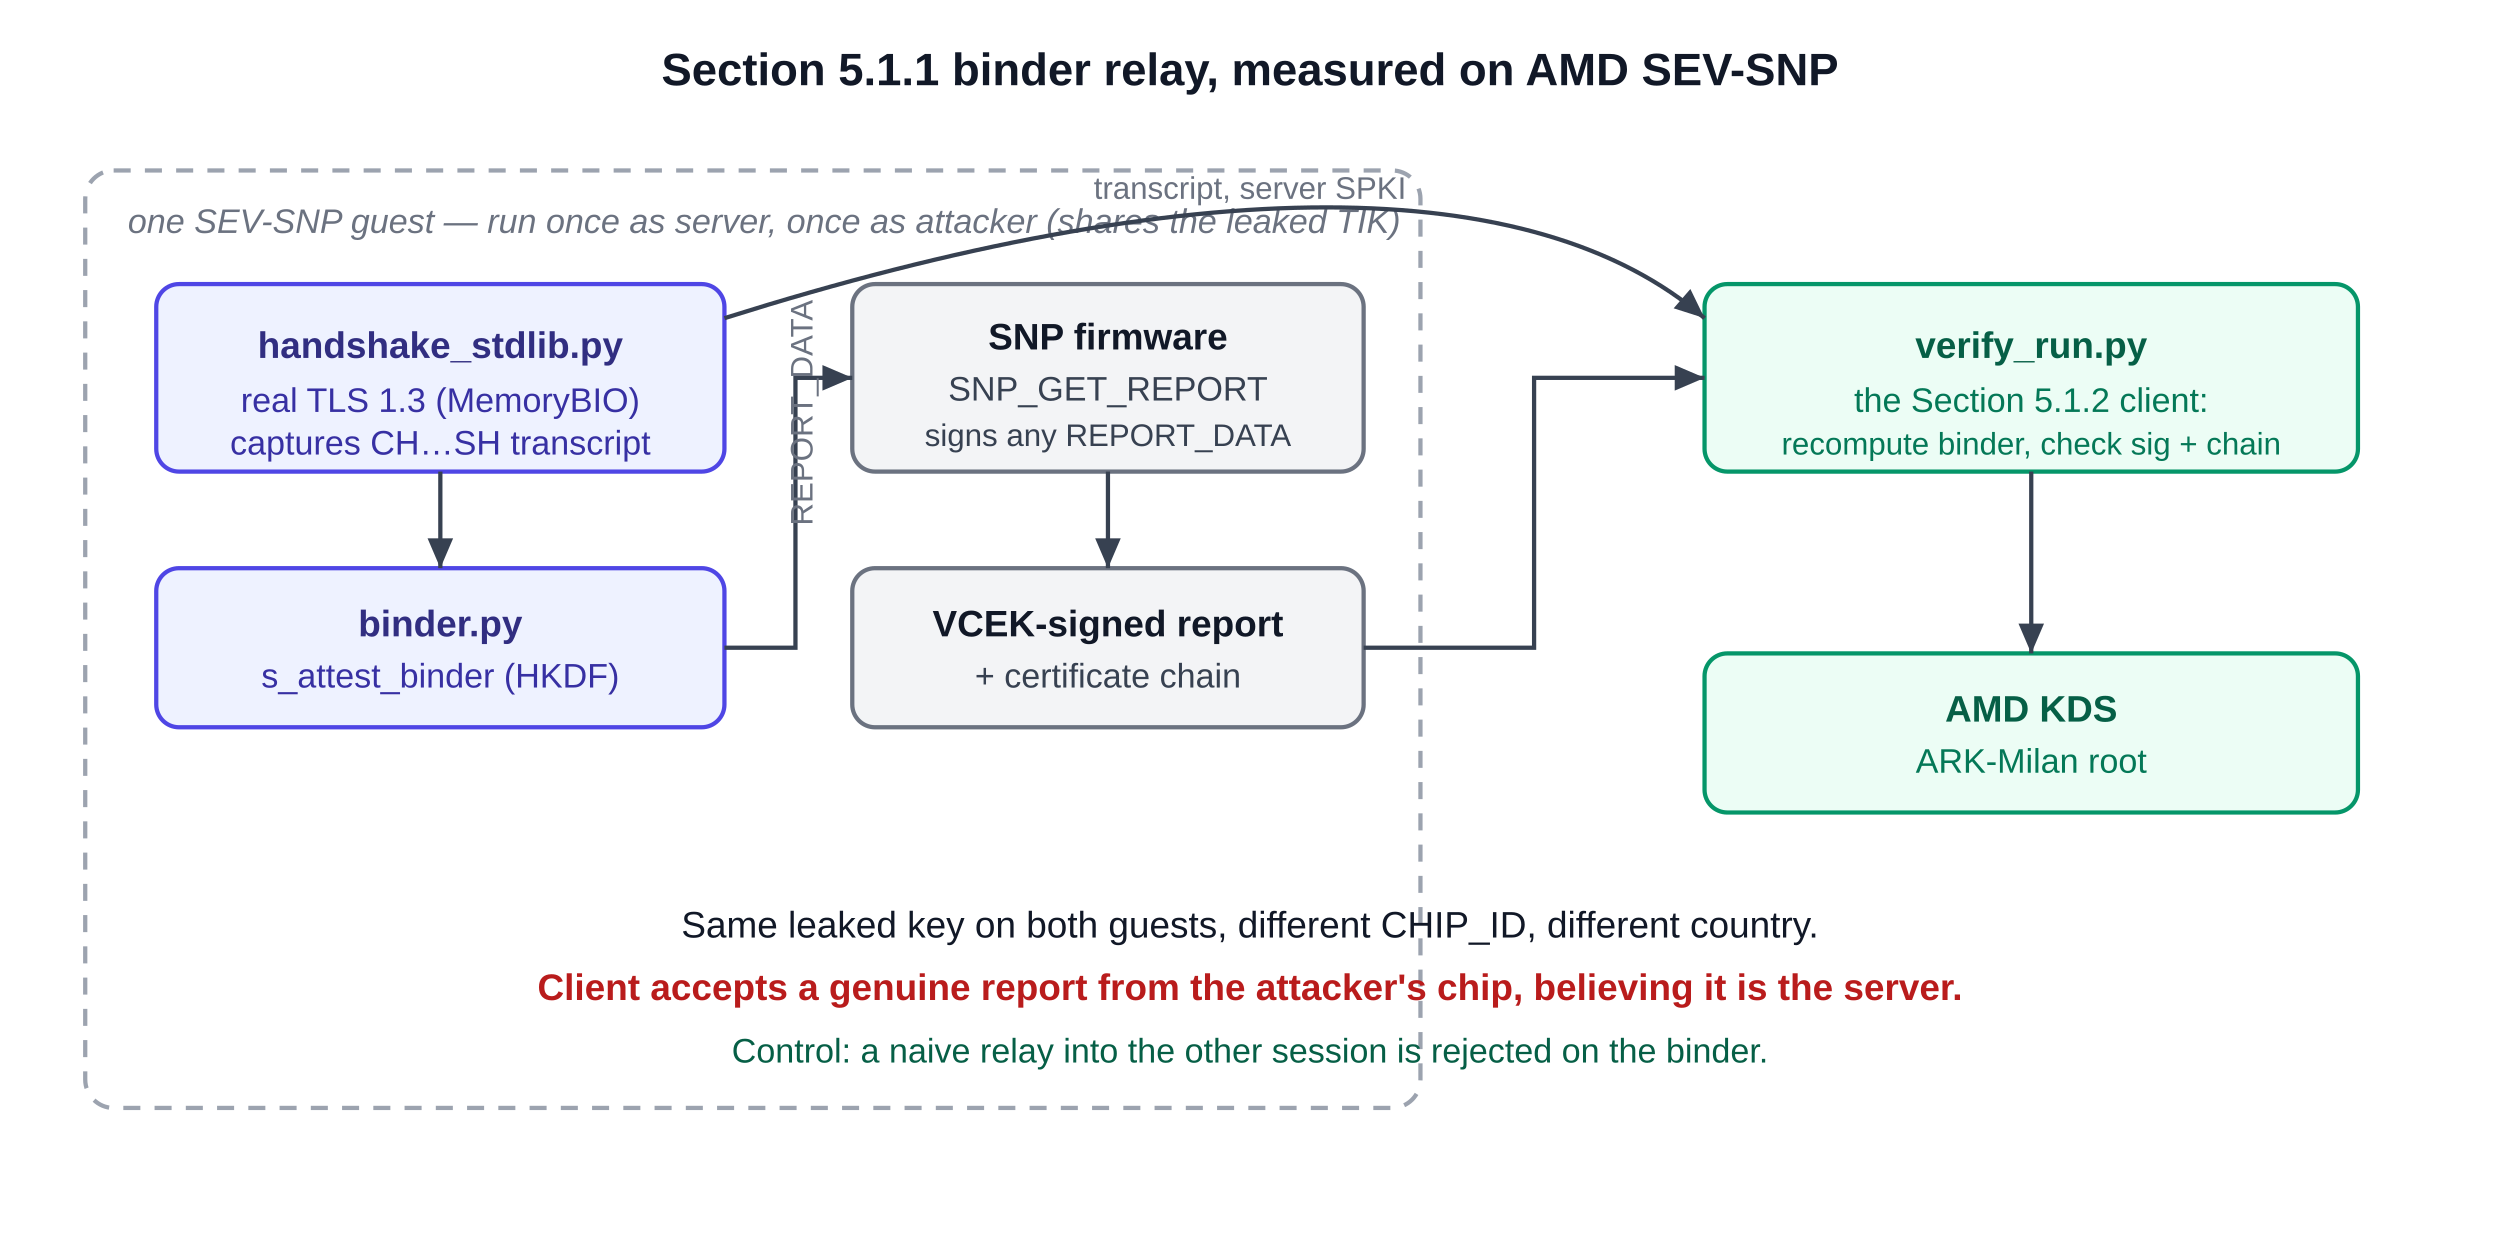
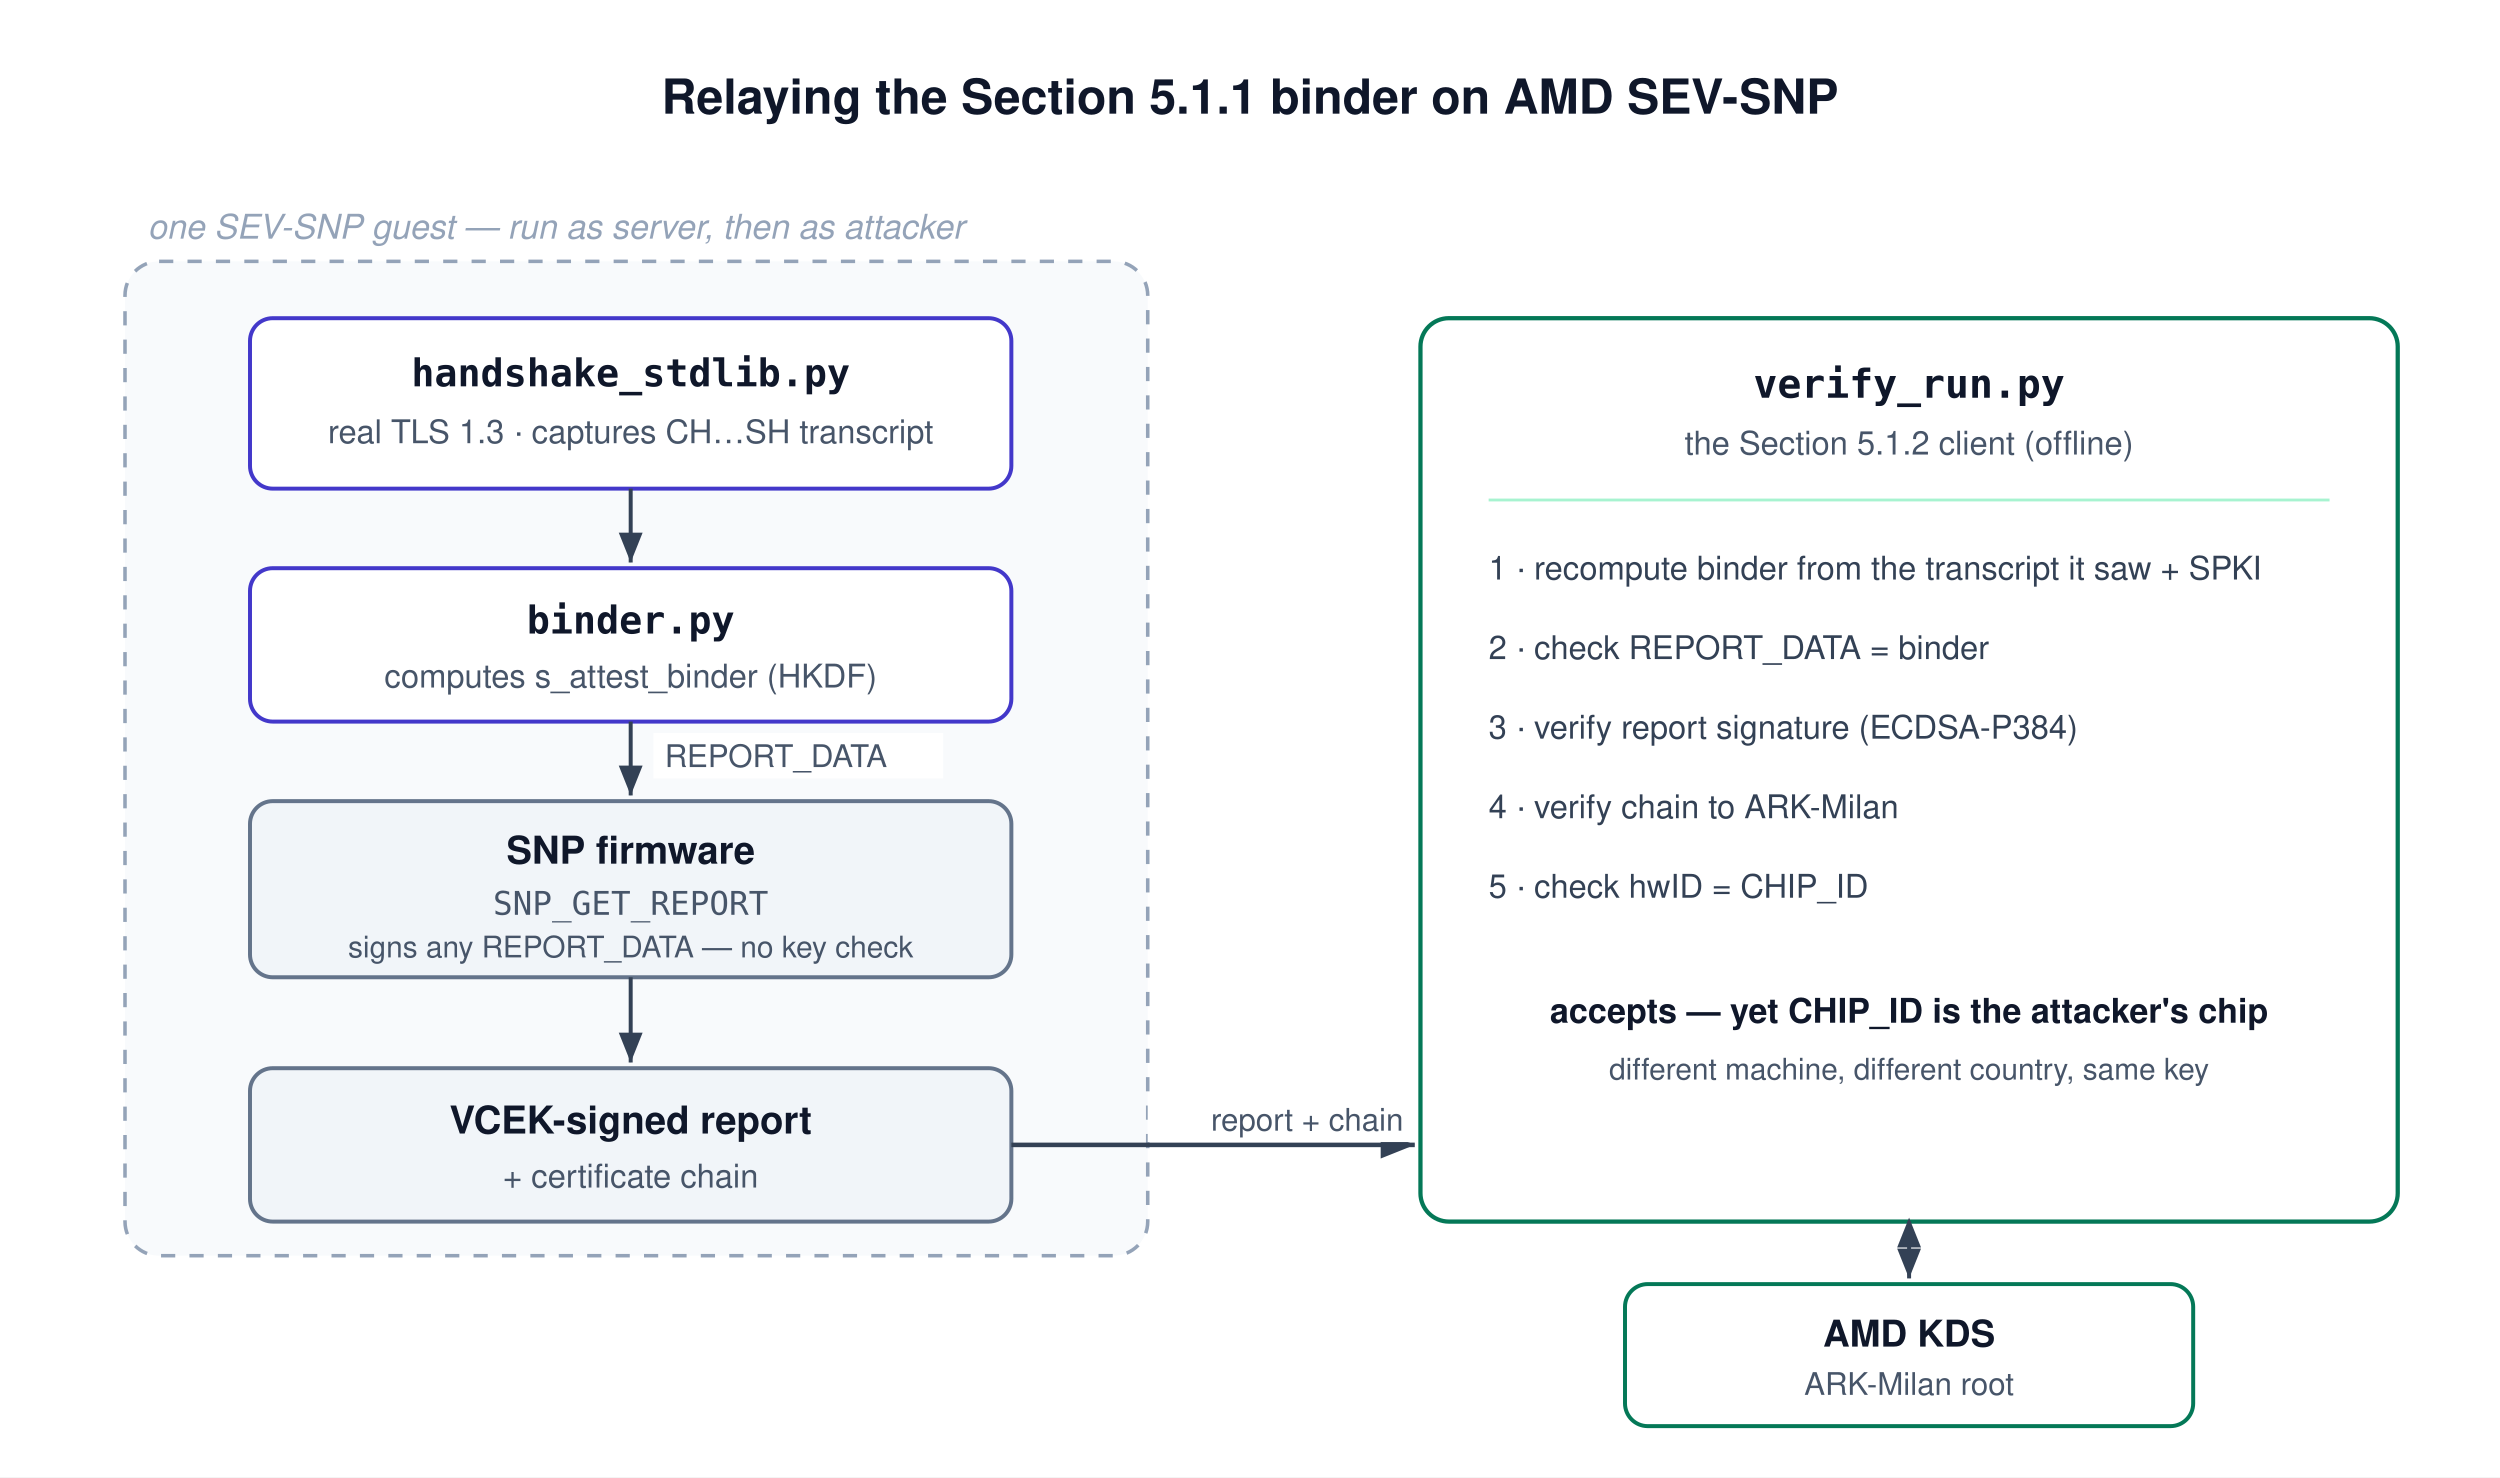
- <svg xmlns="http://www.w3.org/2000/svg" viewBox="0 0 880 440" font-family="Arial, Helvetica, sans-serif" font-size="13">
-   <rect x="0" y="0" width="880" height="440" fill="#ffffff" />
-   <text x="440" y="30" text-anchor="middle" font-size="16" font-weight="700" fill="#111827">Section 5.1.1 binder relay, measured on AMD SEV-SNP</text>
-   <rect x="30" y="60" width="470" height="330" rx="10" fill="none" stroke="#9ca3af" stroke-width="1.5" stroke-dasharray="6 5" />
-   <text x="45" y="82" fill="#6b7280" font-size="12" font-style="italic">one SEV-SNP guest — run once as server, once as attacker (shares the leaked TIK)</text>
-   <rect x="55" y="100" width="200" height="66" rx="8" fill="#eef2ff" stroke="#4f46e5" stroke-width="1.5" />
-   <text x="155" y="126" text-anchor="middle" font-weight="700" fill="#312e81">handshake_stdlib.py</text>
-   <text x="155" y="145" text-anchor="middle" fill="#3730a3" font-size="12">real TLS 1.3 (MemoryBIO)</text>
-   <text x="155" y="160" text-anchor="middle" fill="#3730a3" font-size="12">captures CH…SH transcript</text>
-   <rect x="55" y="200" width="200" height="56" rx="8" fill="#eef2ff" stroke="#4f46e5" stroke-width="1.5" />
-   <text x="155" y="224" text-anchor="middle" font-weight="700" fill="#312e81">binder.py</text>
-   <text x="155" y="242" text-anchor="middle" fill="#3730a3" font-size="12">s_attest_binder (HKDF)</text>
-   <rect x="300" y="100" width="180" height="66" rx="8" fill="#f3f4f6" stroke="#6b7280" stroke-width="1.5" />
-   <text x="390" y="123" text-anchor="middle" font-weight="700" fill="#111827">SNP firmware</text>
-   <text x="390" y="141" text-anchor="middle" fill="#374151" font-size="12">SNP_GET_REPORT</text>
-   <text x="390" y="157" text-anchor="middle" fill="#374151" font-size="11">signs any REPORT_DATA</text>
-   <rect x="300" y="200" width="180" height="56" rx="8" fill="#f3f4f6" stroke="#6b7280" stroke-width="1.5" />
-   <text x="390" y="224" text-anchor="middle" font-weight="700" fill="#111827">VCEK-signed report</text>
-   <text x="390" y="242" text-anchor="middle" fill="#374151" font-size="12">+ certificate chain</text>
-   <rect x="600" y="100" width="230" height="66" rx="8" fill="#ecfdf5" stroke="#059669" stroke-width="1.5" />
-   <text x="715" y="126" text-anchor="middle" font-weight="700" fill="#065f46">verify_run.py</text>
-   <text x="715" y="145" text-anchor="middle" fill="#047857" font-size="12">the Section 5.1.2 client:</text>
-   <text x="715" y="160" text-anchor="middle" fill="#047857" font-size="11">recompute binder, check sig + chain</text>
-   <rect x="600" y="230" width="230" height="56" rx="8" fill="#ecfdf5" stroke="#059669" stroke-width="1.5" />
-   <text x="715" y="254" text-anchor="middle" font-weight="700" fill="#065f46">AMD KDS</text>
-   <text x="715" y="272" text-anchor="middle" fill="#047857" font-size="12">ARK-Milan root</text>
+ <svg xmlns="http://www.w3.org/2000/svg" viewBox="0 0 880 520" font-family="Helvetica, Arial, sans-serif">
+   <rect x="0" y="0" width="880" height="520" fill="#ffffff" />
+   <style>
+     text{fill:#0f172a}
+     .t{font-weight:700}
+     .s{fill:#475569}
+     .m{font-family:'DejaVu Sans Mono','Menlo','Courier New',monospace}
+     .lbl{fill:#475569;font-size:11px}
+     .grp{fill:#94a3b8;font-style:italic;font-size:12px}
+     .chk{fill:#334155;font-size:11.5px}
+   </style>
+   <text x="440" y="40" text-anchor="middle" class="t" font-size="17">Relaying the Section 5.1.1 binder on AMD SEV-SNP</text>
+   <rect x="44" y="92" width="360" height="350" rx="12" fill="#f8fafc" stroke="#94a3b8" stroke-width="1.25" stroke-dasharray="5 5" />
+   <text x="52" y="84" class="grp">one SEV-SNP guest — run as server, then as attacker</text>
+   <rect x="88" y="112" width="268" height="60" rx="8" fill="#ffffff" stroke="#4338ca" stroke-width="1.4" />
+   <text x="222" y="136" text-anchor="middle" class="t m" font-size="13.5">handshake_stdlib.py</text>
+   <text x="222" y="156" text-anchor="middle" class="s" font-size="11.5">real TLS 1.3 · captures CH…SH transcript</text>
+   <rect x="88" y="200" width="268" height="54" rx="8" fill="#ffffff" stroke="#4338ca" stroke-width="1.4" />
+   <text x="222" y="223" text-anchor="middle" class="t m" font-size="13.5">binder.py</text>
+   <text x="222" y="242" text-anchor="middle" class="s" font-size="11.5">computes s_attest_binder (HKDF)</text>
+   <rect x="88" y="282" width="268" height="62" rx="8" fill="#f1f5f9" stroke="#64748b" stroke-width="1.4" />
+   <text x="222" y="304" text-anchor="middle" class="t" font-size="13.5">SNP firmware</text>
+   <text x="222" y="322" text-anchor="middle" class="s m" font-size="11.5">SNP_GET_REPORT</text>
+   <text x="222" y="337" text-anchor="middle" class="s" font-size="10.5">signs any REPORT_DATA — no key check</text>
+   <rect x="88" y="376" width="268" height="54" rx="8" fill="#f1f5f9" stroke="#64748b" stroke-width="1.4" />
+   <text x="222" y="399" text-anchor="middle" class="t" font-size="13.5">VCEK-signed report</text>
+   <text x="222" y="418" text-anchor="middle" class="s" font-size="11.5">+ certificate chain</text>
+   <rect x="500" y="112" width="344" height="318" rx="10" fill="#ffffff" stroke="#047857" stroke-width="1.5" />
+   <text x="672" y="140" text-anchor="middle" class="t m" font-size="14" fill="#065f46">verify_run.py</text>
+   <text x="672" y="160" text-anchor="middle" class="s" font-size="11.5" fill="#047857">the Section 5.1.2 client (offline)</text>
+   <line x1="524" y1="176" x2="820" y2="176" stroke="#a7f3d0" stroke-width="1" />
+   <text x="524" y="204" class="chk">1 · recompute binder from the transcript it saw + SPKI</text>
+   <text x="524" y="232" class="chk">2 · check  REPORT_DATA = binder</text>
+   <text x="524" y="260" class="chk">3 · verify report signature (ECDSA-P384)</text>
+   <text x="524" y="288" class="chk">4 · verify chain to ARK-Milan</text>
+   <text x="524" y="316" class="chk">5 · check  hwID = CHIP_ID</text>
+   <text x="672" y="360" text-anchor="middle" class="t" font-size="12" fill="#065f46">accepts — yet CHIP_ID is the attacker's chip</text>
+   <text x="672" y="380" text-anchor="middle" class="s" font-size="10.5" fill="#047857">different machine, different country, same key</text>
+   <rect x="572" y="452" width="200" height="50" rx="8" fill="#ffffff" stroke="#047857" stroke-width="1.4" />
+   <text x="672" y="474" text-anchor="middle" class="t" font-size="13" fill="#065f46">AMD KDS</text>
+   <text x="672" y="491" text-anchor="middle" class="s" font-size="11" fill="#047857">ARK-Milan root</text>
  <defs>
-     <marker id="a" markerWidth="9" markerHeight="9" refX="7" refY="3" orient="auto">
-       <path d="M0,0 L7,3 L0,6 Z" fill="#374151" />
+     <marker id="ar" markerWidth="10" markerHeight="10" refX="7.5" refY="3" orient="auto">
+       <path d="M0,0 L7.5,3 L0,6 Z" fill="#334155" />
+     </marker>
+     <marker id="ars" markerWidth="10" markerHeight="10" refX="1" refY="3" orient="auto">
+       <path d="M7.5,0 L0,3 L7.5,6 Z" fill="#334155" />
    </marker>
  </defs>
-   <line x1="155" y1="166" x2="155" y2="200" stroke="#374151" stroke-width="1.5" marker-end="url(#a)" />
-   <path d="M255,228 L280,228 L280,133 L300,133" fill="none" stroke="#374151" stroke-width="1.5" marker-end="url(#a)" />
-   <text x="286" y="185" fill="#6b7280" font-size="11" transform="rotate(-90 286 185)">REPORT_DATA</text>
-   <line x1="390" y1="166" x2="390" y2="200" stroke="#374151" stroke-width="1.5" marker-end="url(#a)" />
-   <path d="M480,228 L540,228 L540,133 L600,133" fill="none" stroke="#374151" stroke-width="1.5" marker-end="url(#a)" />
-   <path d="M255,112 C420,60 540,60 600,112" fill="none" stroke="#374151" stroke-width="1.5" marker-end="url(#a)" />
-   <text x="440" y="70" text-anchor="middle" fill="#6b7280" font-size="11">transcript, server SPKI</text>
-   <line x1="715" y1="166" x2="715" y2="230" stroke="#374151" stroke-width="1.5" marker-end="url(#a)" />
-   <text x="440" y="330" text-anchor="middle" font-size="13" fill="#111827">Same leaked key on both guests, different CHIP_ID, different country.</text>
-   <text x="440" y="352" text-anchor="middle" font-size="13" font-weight="700" fill="#b91c1c">Client accepts a genuine report from the attacker's chip, believing it is the server.</text>
-   <text x="440" y="374" text-anchor="middle" font-size="12" fill="#065f46">Control: a naive relay into the other session is rejected on the binder.</text>
+   <line x1="222" y1="172" x2="222" y2="198" stroke="#334155" stroke-width="1.4" marker-end="url(#ar)" />
+   <line x1="222" y1="254" x2="222" y2="280" stroke="#334155" stroke-width="1.4" marker-end="url(#ar)" />
+   <line x1="222" y1="344" x2="222" y2="374" stroke="#334155" stroke-width="1.4" marker-end="url(#ar)" />
+   <rect x="230" y="258" width="102" height="16" fill="#ffffff" />
+   <text x="234" y="270" class="lbl">REPORT_DATA</text>
+   <line x1="356" y1="403" x2="498" y2="403" stroke="#334155" stroke-width="1.6" marker-end="url(#ar)" />
+   <rect x="404" y="386" width="92" height="16" fill="#ffffff" />
+   <text x="494" y="398" text-anchor="end" class="lbl">report + chain</text>
+   <line x1="672" y1="430" x2="672" y2="450" stroke="#334155" stroke-width="1.4" marker-end="url(#ar)" marker-start="url(#ars)" />
</svg>
